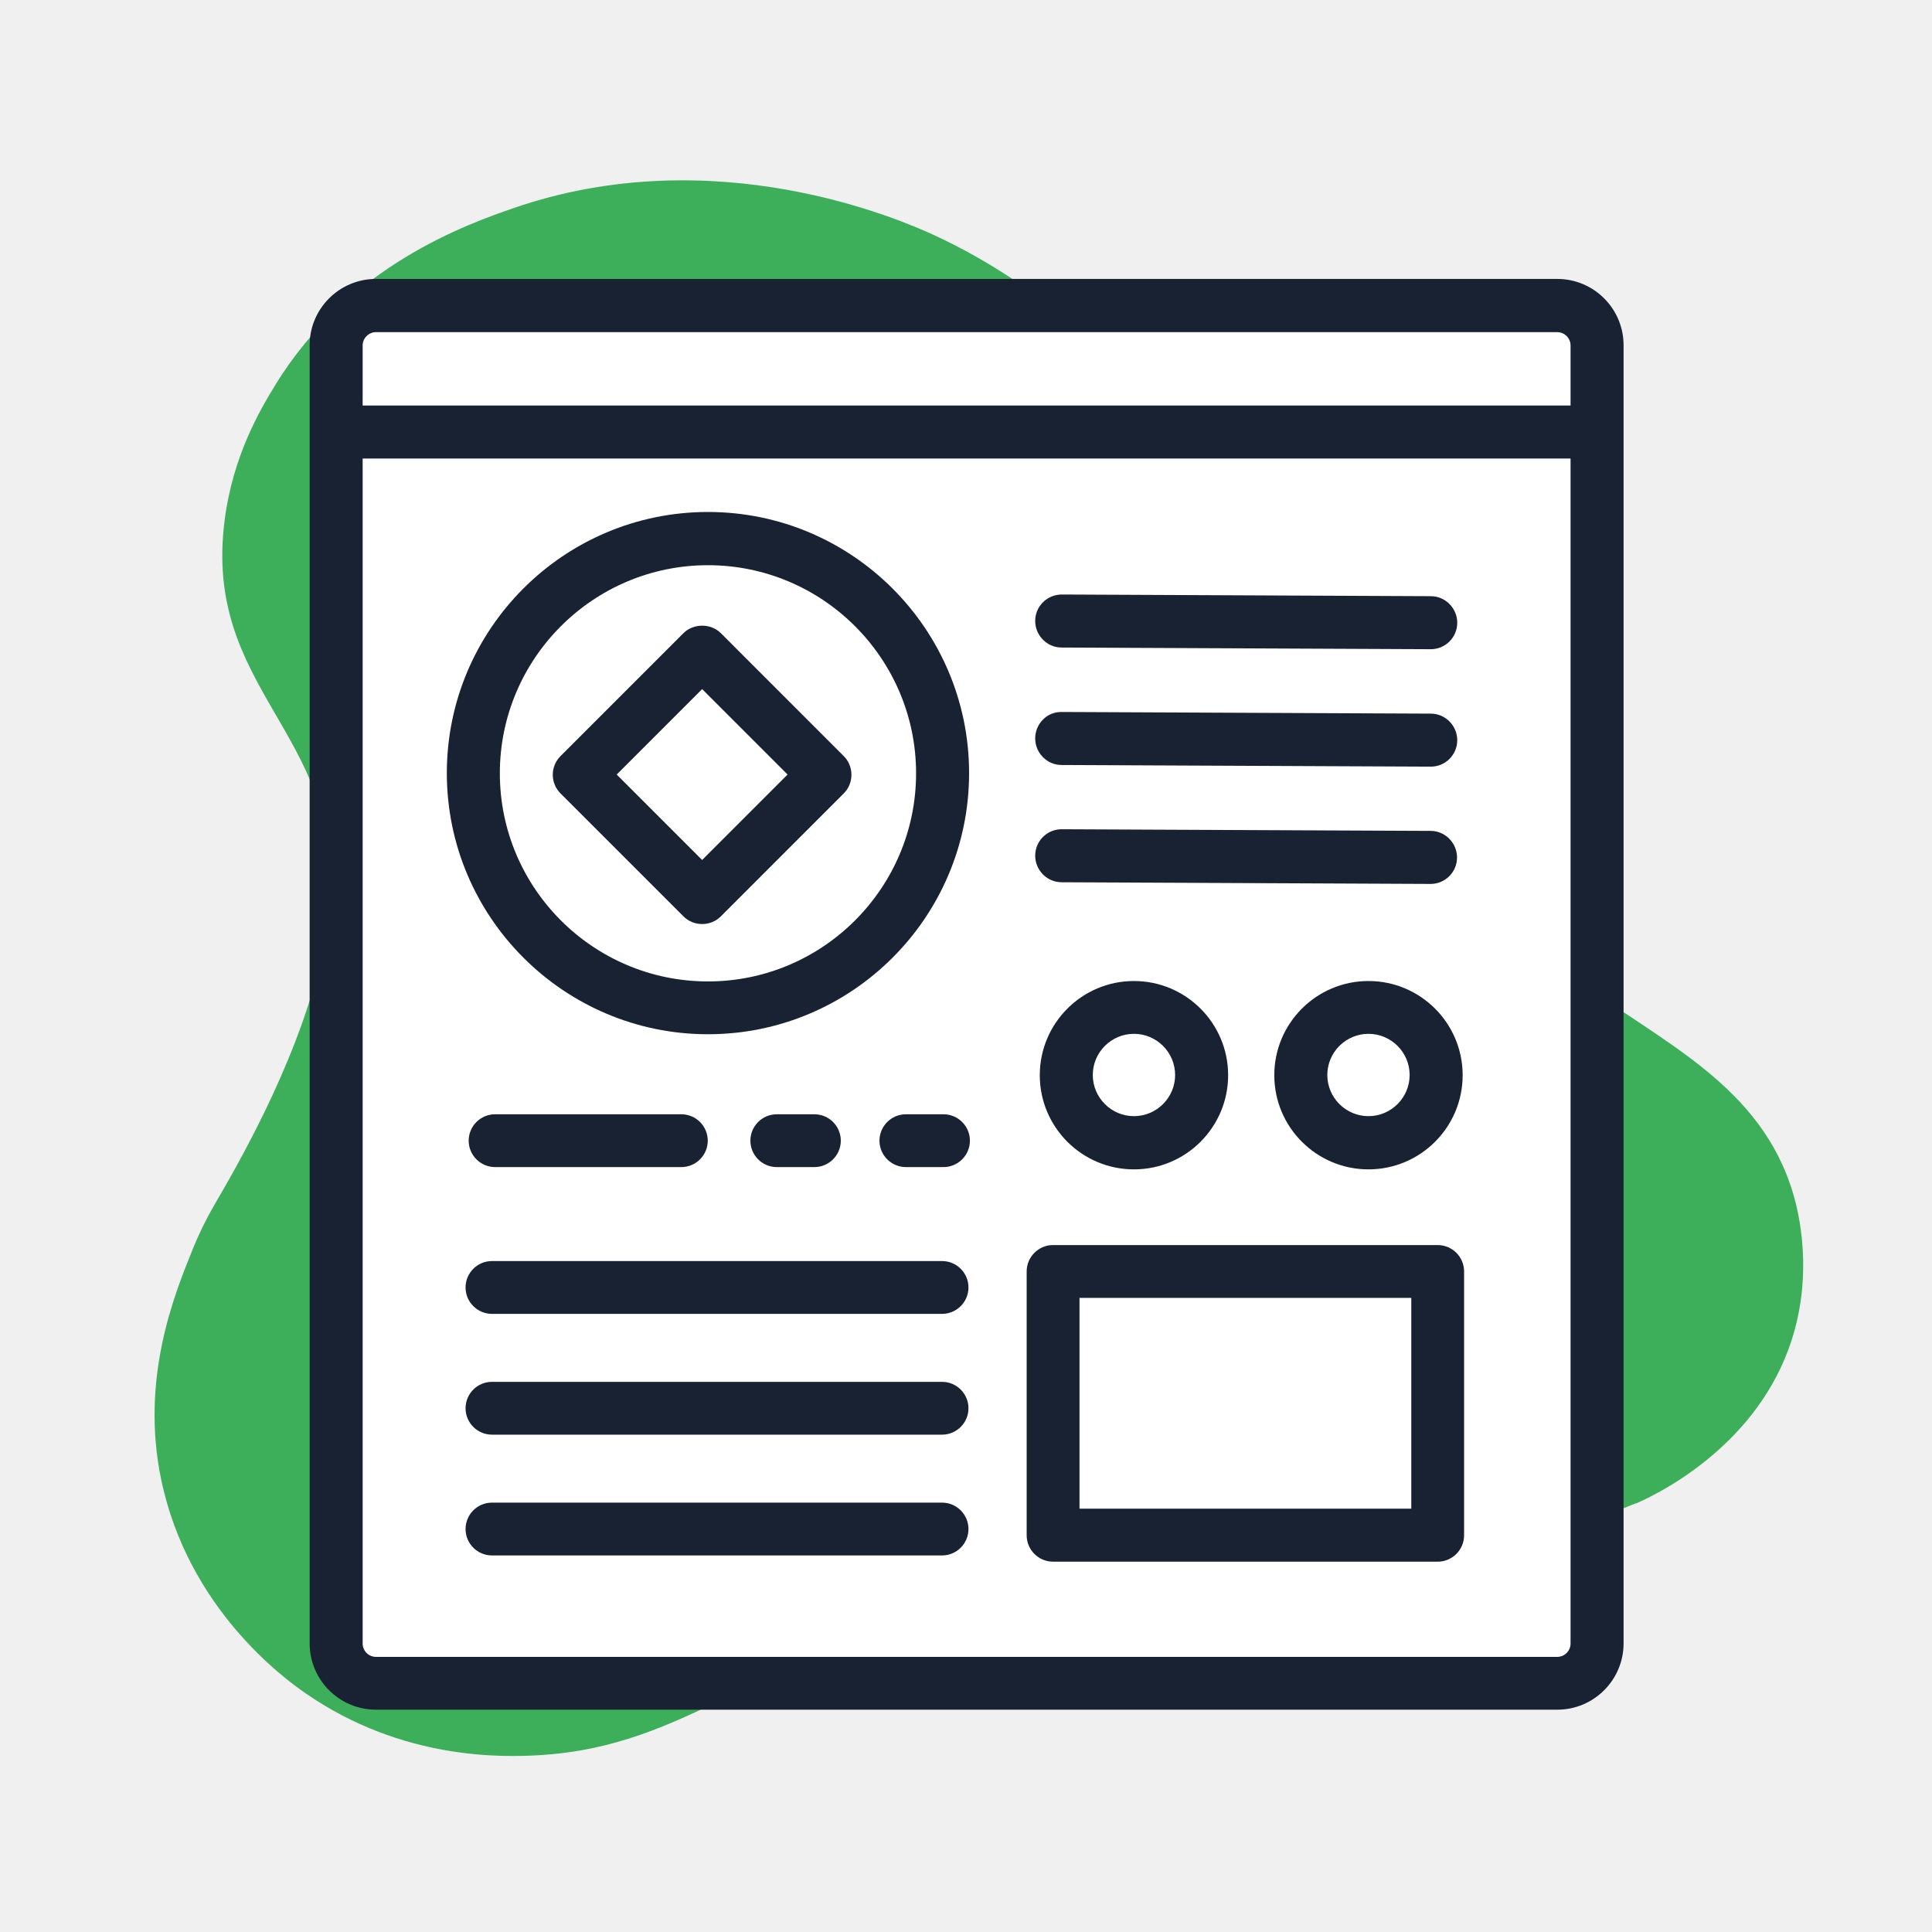
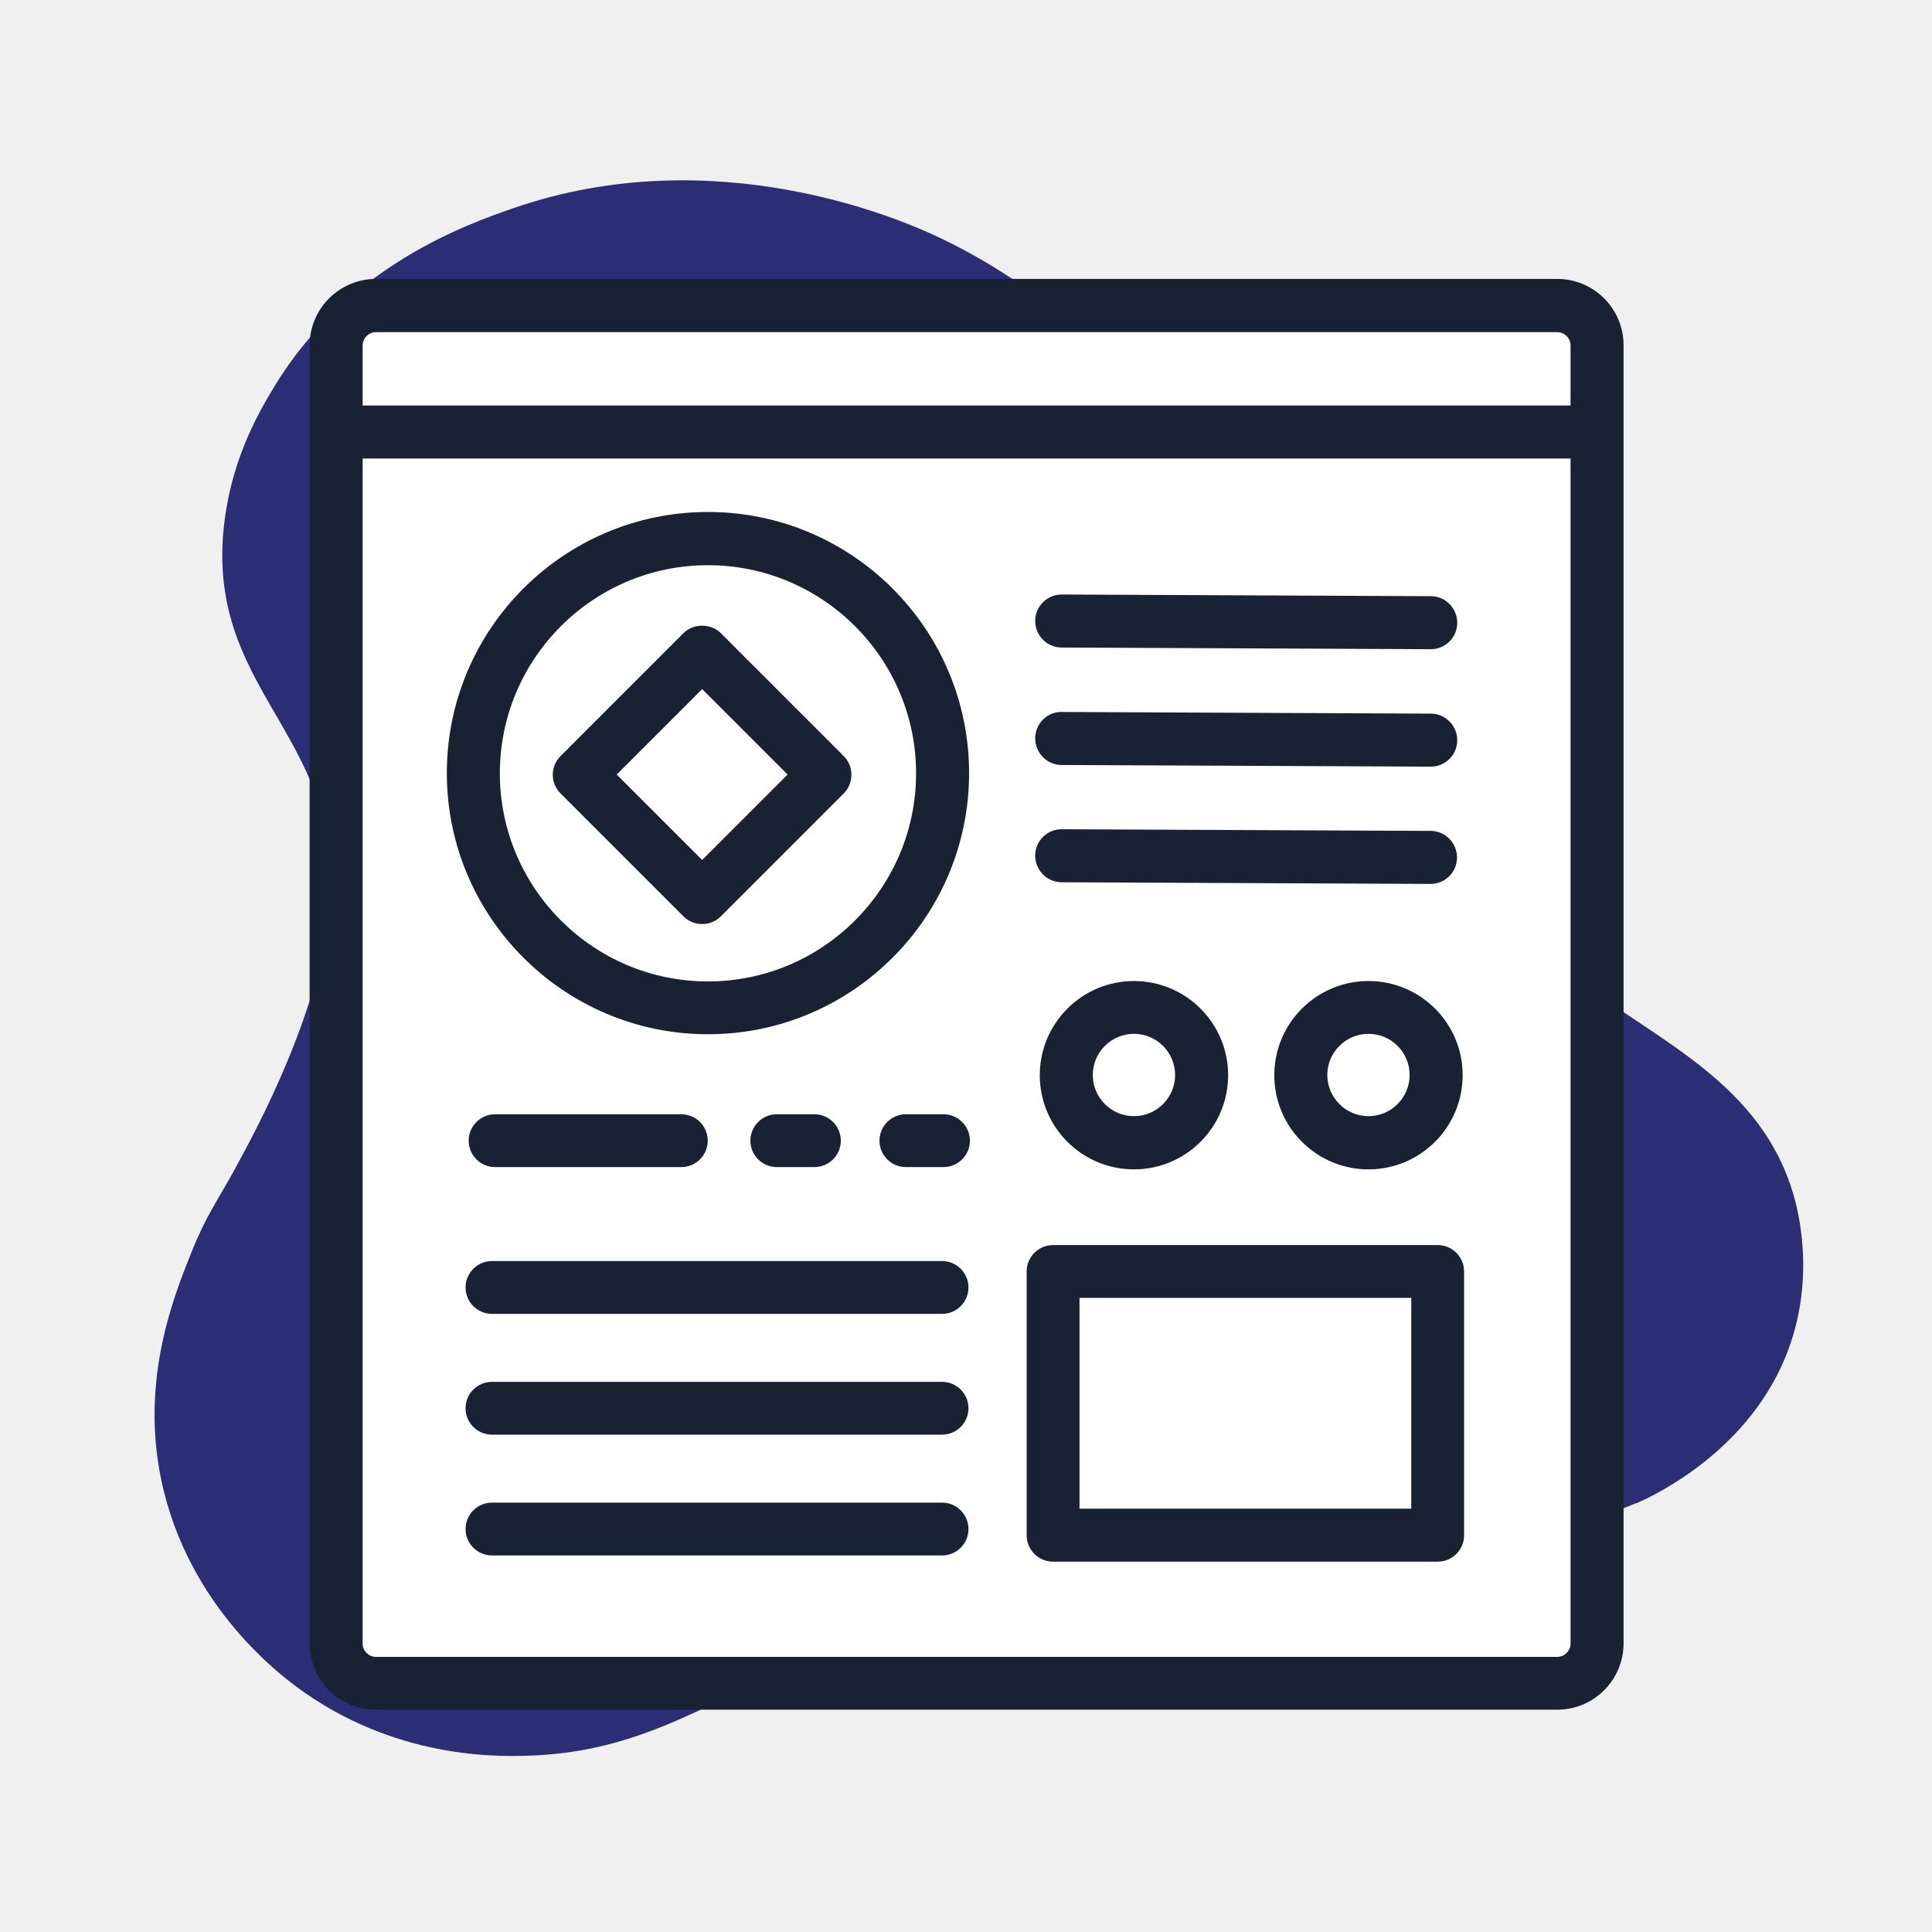
<svg xmlns="http://www.w3.org/2000/svg" width="75" height="75" viewBox="0 0 75 75" fill="none">
-   <path d="M63.503 58.356C56.425 61.415 50.331 55.62 41.147 58.849C40.525 59.066 39.993 59.292 39.476 59.502C33.875 61.851 32.471 63.828 28.282 65.854C26.022 66.944 23.9 67.968 20.897 68.138C19.566 68.21 15.643 68.356 11.85 65.725C11.011 65.144 7.298 62.432 6.257 57.436C5.442 53.522 6.766 50.269 7.452 48.566C8.008 47.178 8.428 46.646 9.163 45.298C9.97 43.821 12.56 39.051 12.827 34.878C13.23 28.43 7.879 26.759 8.719 20.206C9.041 17.664 10.131 15.856 10.688 14.944C13.537 10.287 18.21 8.681 19.921 8.084C27.774 5.364 35.005 8.552 36.256 9.125C44.722 13.031 49.484 21.852 51.615 25.791C52.034 26.574 52.704 27.881 53.874 29.64C54.94 31.255 57.353 34.636 61.251 38.058C64.544 40.496 68.377 42.126 69.62 46.371C69.782 46.92 70.484 49.503 69.435 52.36C67.998 56.282 64.237 58.05 63.511 58.364L63.503 58.356Z" fill="#3DAF5B" />
+   <path d="M63.503 58.356C56.425 61.415 50.331 55.62 41.147 58.849C40.525 59.066 39.993 59.292 39.476 59.502C33.875 61.851 32.471 63.828 28.282 65.854C26.022 66.944 23.9 67.968 20.897 68.138C19.566 68.21 15.643 68.356 11.85 65.725C11.011 65.144 7.298 62.432 6.257 57.436C5.442 53.522 6.766 50.269 7.452 48.566C8.008 47.178 8.428 46.646 9.163 45.298C9.97 43.821 12.56 39.051 12.827 34.878C13.23 28.43 7.879 26.759 8.719 20.206C9.041 17.664 10.131 15.856 10.688 14.944C13.537 10.287 18.21 8.681 19.921 8.084C27.774 5.364 35.005 8.552 36.256 9.125C44.722 13.031 49.484 21.852 51.615 25.791C52.034 26.574 52.704 27.881 53.874 29.64C54.94 31.255 57.353 34.636 61.251 38.058C64.544 40.496 68.377 42.126 69.62 46.371C69.782 46.92 70.484 49.503 69.435 52.36C67.998 56.282 64.237 58.05 63.511 58.364L63.503 58.356Z" fill="#2B2D75" />
  <path d="M59.564 11.868H15.466C14.129 11.868 13.045 12.952 13.045 14.29V62.924C13.045 64.261 14.129 65.345 15.466 65.345H59.564C60.902 65.345 61.986 64.261 61.986 62.924V14.29C61.986 12.952 60.902 11.868 59.564 11.868Z" fill="white" />
  <path d="M60.444 66.37H14.594C13.174 66.37 12.02 65.216 12.02 63.796V13.402C12.02 11.982 13.174 10.828 14.594 10.828H60.452C61.873 10.828 63.027 11.982 63.027 13.402V63.796C63.027 65.216 61.873 66.37 60.452 66.37H60.444ZM14.594 12.894C14.312 12.894 14.078 13.128 14.078 13.41V63.804C14.078 64.086 14.312 64.32 14.594 64.32H60.452C60.735 64.32 60.969 64.086 60.969 63.804V13.41C60.969 13.128 60.735 12.894 60.452 12.894H14.594Z" fill="#192232" />
  <path d="M61.986 15.742H13.045V17.8H61.986V15.742Z" fill="#192232" />
  <path d="M55.537 25.202L41.211 25.137C40.646 25.137 40.186 24.669 40.186 24.104C40.186 23.539 40.646 23.079 41.219 23.079L55.545 23.144C56.11 23.144 56.57 23.612 56.57 24.177C56.57 24.742 56.11 25.202 55.545 25.202H55.537Z" fill="#192232" />
  <path d="M55.537 29.761L41.211 29.697C40.646 29.697 40.186 29.229 40.186 28.664C40.186 28.099 40.646 27.623 41.219 27.639L55.545 27.703C56.11 27.703 56.57 28.171 56.57 28.736C56.57 29.301 56.11 29.761 55.545 29.761H55.537Z" fill="#192232" />
  <path d="M55.537 34.314L41.211 34.249C40.646 34.249 40.186 33.781 40.186 33.216C40.186 32.651 40.646 32.191 41.211 32.191L55.537 32.255C56.102 32.255 56.562 32.724 56.562 33.289C56.562 33.853 56.102 34.314 55.537 34.314Z" fill="#192232" />
  <path d="M36.562 51.004H19.098C18.532 51.004 18.073 50.544 18.073 49.979C18.073 49.414 18.532 48.954 19.098 48.954H36.571C37.136 48.954 37.596 49.414 37.596 49.979C37.596 50.544 37.136 51.004 36.571 51.004H36.562Z" fill="#192232" />
  <path d="M36.562 55.693H19.098C18.532 55.693 18.073 55.233 18.073 54.668C18.073 54.103 18.532 53.643 19.098 53.643H36.571C37.136 53.643 37.596 54.103 37.596 54.668C37.596 55.233 37.136 55.693 36.571 55.693H36.562Z" fill="#192232" />
  <path d="M36.562 60.382H19.098C18.532 60.382 18.073 59.922 18.073 59.357C18.073 58.792 18.532 58.332 19.098 58.332H36.571C37.136 58.332 37.596 58.792 37.596 59.357C37.596 59.922 37.136 60.382 36.571 60.382H36.562Z" fill="#192232" />
  <path d="M53.511 39.1H52.736C51.497 39.1 50.493 40.104 50.493 41.343V42.118C50.493 43.357 51.497 44.362 52.736 44.362H53.511C54.75 44.362 55.755 43.357 55.755 42.118V41.343C55.755 40.104 54.75 39.1 53.511 39.1Z" fill="white" />
  <path d="M53.124 45.395C51.106 45.395 49.468 43.757 49.468 41.739C49.468 39.721 51.106 38.083 53.124 38.083C55.141 38.083 56.78 39.721 56.78 41.739C56.78 43.757 55.141 45.395 53.124 45.395ZM53.124 40.133C52.244 40.133 51.526 40.851 51.526 41.731C51.526 42.611 52.244 43.329 53.124 43.329C54.004 43.329 54.722 42.611 54.722 41.731C54.722 40.851 54.004 40.133 53.124 40.133Z" fill="#192232" />
  <path d="M44.407 39.1H43.633C42.393 39.1 41.389 40.104 41.389 41.343V42.118C41.389 43.357 42.393 44.362 43.633 44.362H44.407C45.646 44.362 46.651 43.357 46.651 42.118V41.343C46.651 40.104 45.646 39.1 44.407 39.1Z" fill="white" />
  <path d="M44.02 45.395C42.002 45.395 40.364 43.757 40.364 41.739C40.364 39.721 42.002 38.083 44.02 38.083C46.038 38.083 47.676 39.721 47.676 41.739C47.676 43.757 46.038 45.395 44.02 45.395ZM44.02 40.133C43.14 40.133 42.422 40.851 42.422 41.731C42.422 42.611 43.14 43.329 44.02 43.329C44.9 43.329 45.618 42.611 45.618 41.731C45.618 40.851 44.9 40.133 44.02 40.133Z" fill="#192232" />
  <path d="M27.483 39.123C32.511 39.123 36.587 35.047 36.587 30.019C36.587 24.991 32.511 20.916 27.483 20.916C22.455 20.916 18.379 24.991 18.379 30.019C18.379 35.047 22.455 39.123 27.483 39.123Z" fill="white" />
  <path d="M27.483 40.149C21.898 40.149 17.346 35.605 17.346 30.012C17.346 24.419 21.89 19.875 27.483 19.875C33.076 19.875 37.62 24.419 37.62 30.012C37.62 35.605 33.076 40.149 27.483 40.149ZM27.483 21.941C23.028 21.941 19.404 25.565 19.404 30.02C19.404 34.475 23.028 38.099 27.483 38.099C31.938 38.099 35.562 34.475 35.562 30.02C35.562 25.565 31.938 21.941 27.483 21.941Z" fill="#192232" />
  <path d="M32.029 30.071L27.258 25.3L22.487 30.071L27.258 34.842L32.029 30.071Z" fill="white" />
  <path d="M27.257 35.871C26.983 35.871 26.724 35.766 26.531 35.572L21.761 30.802C21.358 30.399 21.358 29.753 21.761 29.35L26.531 24.58C26.918 24.192 27.596 24.192 27.984 24.58L32.753 29.35C32.947 29.543 33.052 29.802 33.052 30.076C33.052 30.35 32.947 30.609 32.753 30.802L27.984 35.572C27.79 35.766 27.532 35.871 27.257 35.871ZM23.94 30.068L27.257 33.385L30.574 30.068L27.257 26.751L23.94 30.068Z" fill="#192232" />
  <path d="M26.45 45.306H19.219C18.654 45.306 18.194 44.846 18.194 44.281C18.194 43.716 18.654 43.256 19.219 43.256H26.45C27.015 43.256 27.475 43.716 27.475 44.281C27.475 44.846 27.015 45.306 26.45 45.306Z" fill="#192232" />
  <path d="M31.615 45.306H30.154C29.59 45.306 29.13 44.846 29.13 44.281C29.13 43.716 29.59 43.256 30.154 43.256H31.615C32.18 43.256 32.64 43.716 32.64 44.281C32.64 44.846 32.18 45.306 31.615 45.306Z" fill="#192232" />
  <path d="M36.627 45.306H35.166C34.601 45.306 34.141 44.846 34.141 44.281C34.141 43.716 34.601 43.256 35.166 43.256H36.627C37.192 43.256 37.652 43.716 37.652 44.281C37.652 44.846 37.192 45.306 36.627 45.306Z" fill="#192232" />
  <path d="M55.803 49.357H40.873V59.599H55.803V49.357Z" fill="white" />
  <path d="M55.811 60.624H40.88C40.316 60.624 39.855 60.164 39.855 59.599V49.358C39.855 48.793 40.316 48.333 40.88 48.333H55.811C56.376 48.333 56.836 48.793 56.836 49.358V59.599C56.836 60.164 56.376 60.624 55.811 60.624ZM41.906 58.566H54.786V50.383H41.906V58.566Z" fill="#192232" />
</svg>
